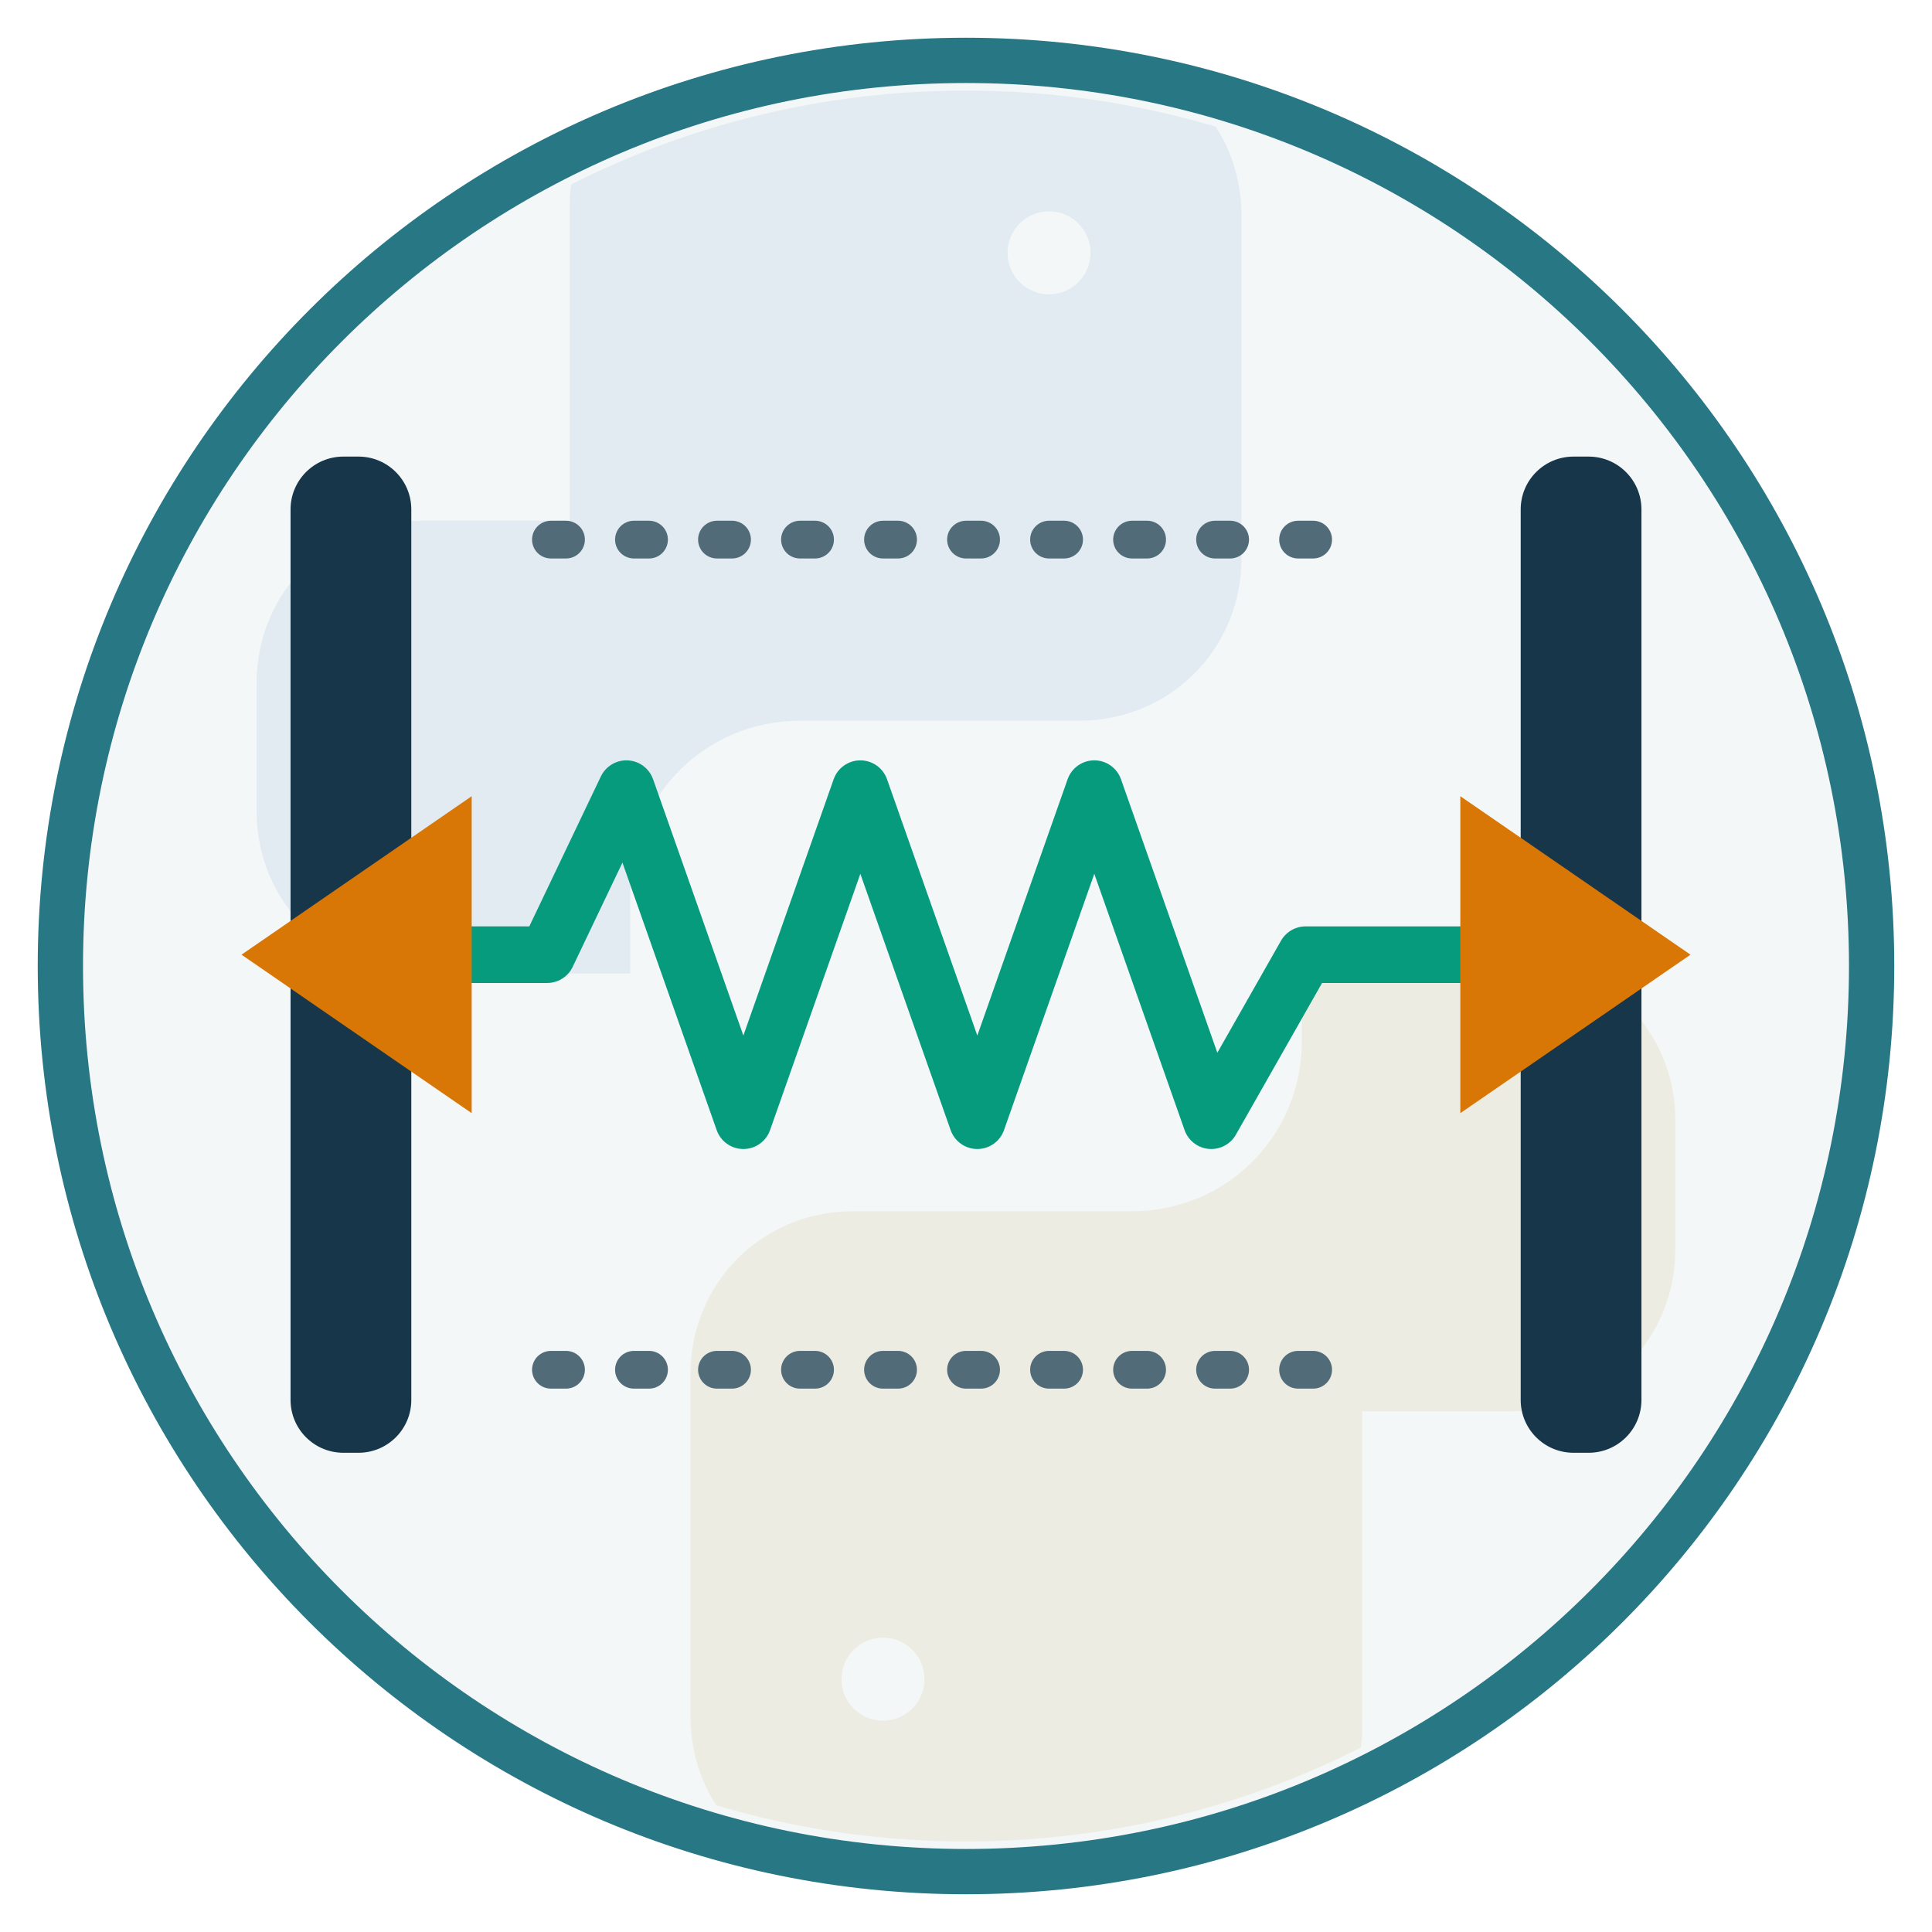
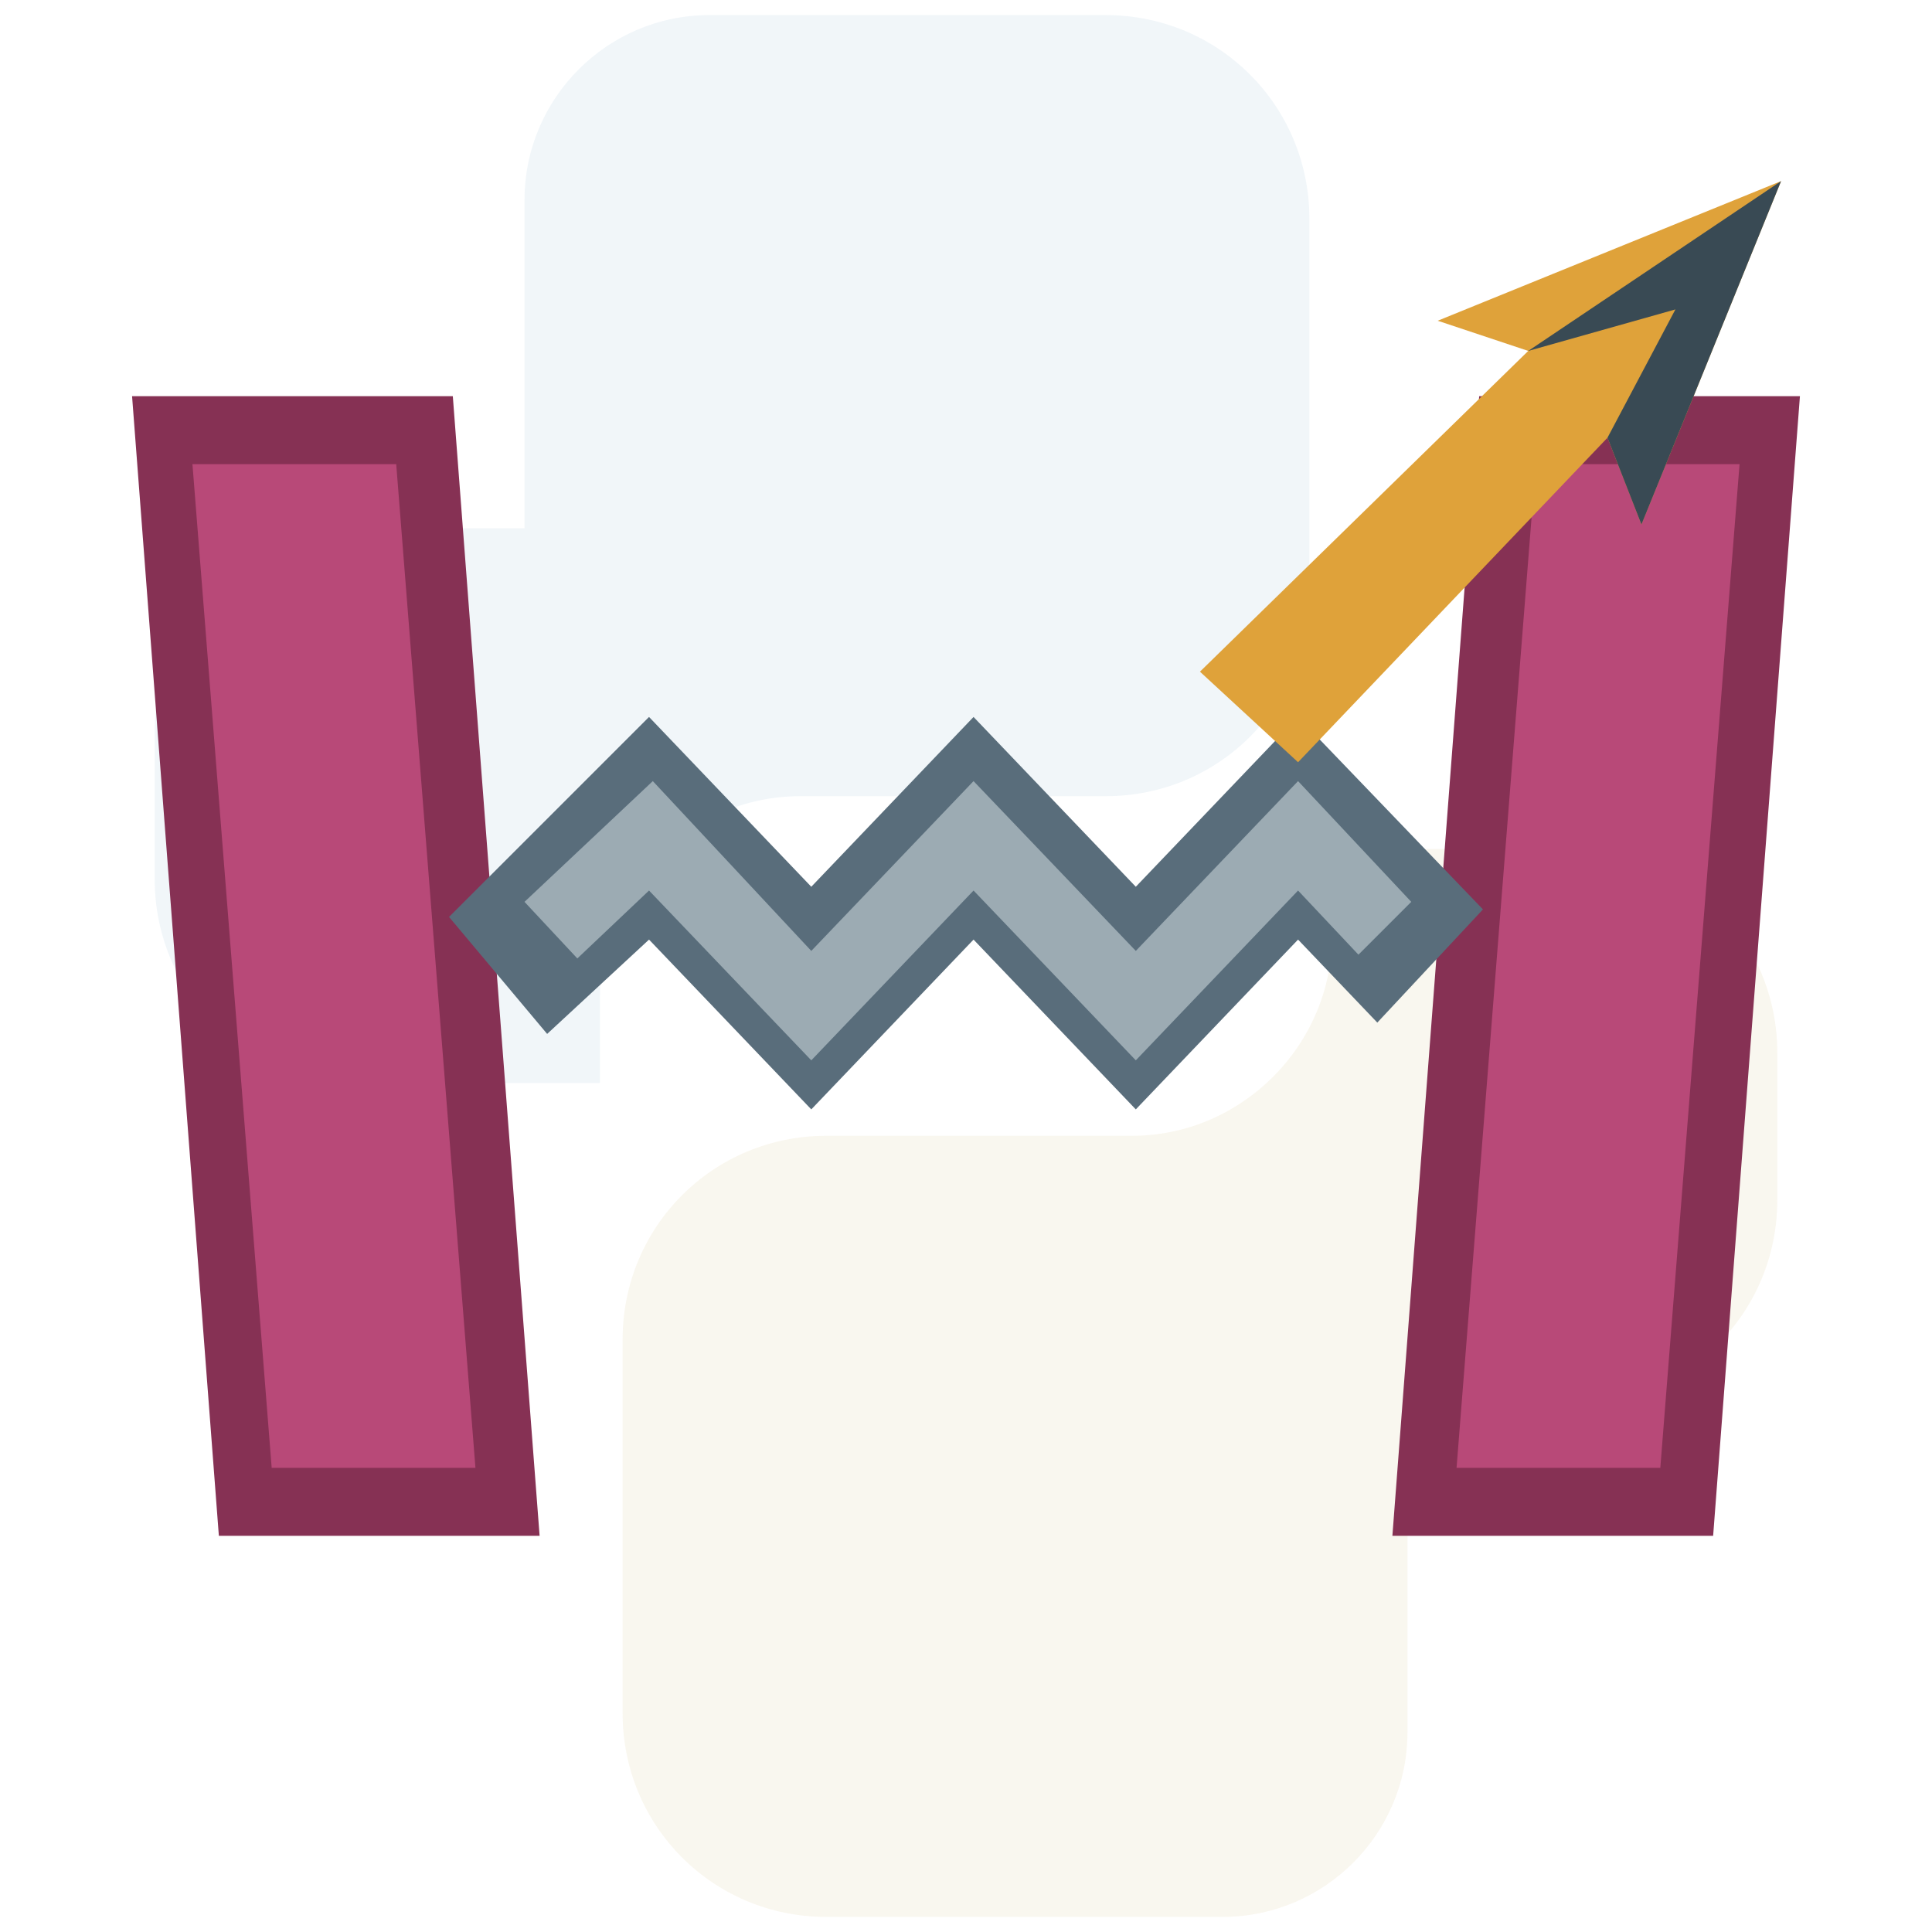
<svg xmlns="http://www.w3.org/2000/svg" viewBox="0 0 512 512" role="img" aria-labelledby="title description">
-   <defs>
-     <clipPath id="badge-clip">
-       <circle cx="256" cy="256" r="232" />
-     </clipPath>
-   </defs>
  <style>
-     :root {
-       color-scheme: light dark;
-     }
- 
-     .badge {
-       fill: #f4f7f8;
-       stroke: #277785;
-     }
- 
-     .badge-fill {
-       fill: #f4f7f8;
-     }
- 
-     .badge-stroke {
-       stroke: #f4f7f8;
-     }
- 
-     .language-mark {
-       fill: #17364a;
-       opacity: 0.06;
-     }
- 
-     .python-upper {
-       fill: #2874a6;
-       opacity: 0.09;
-     }
- 
-     .python-lower {
-       fill: #a77b00;
-       opacity: 0.09;
-     }
- 
-     .python-eye {
-       fill: #f4f7f8;
-     }
- 
-     .accent-fill {
-       fill: #079b7e;
-     }
- 
-     .accent-stroke {
-       stroke: #079b7e;
-     }
- 
-     .solid-fill {
-       fill: #17364a;
-     }
- 
-     .solid-stroke {
-       stroke: #17364a;
-     }
- 
-     .muted-fill {
-       fill: #526b78;
-     }
- 
-     .muted-stroke {
-       stroke: #526b78;
-     }
- 
-     .warm-fill {
-       fill: #d97706;
-     }
- 
-     .warm-stroke {
-       stroke: #d97706;
-     }
- 
+     :root { color-scheme: light dark; }
+     .language-mark { fill: #17323d; opacity: 0.07; } .python-upper { fill: #2874a6; opacity: 0.07; } .python-lower { fill: #aa8108; opacity: 0.07; }
+     .primary { fill: #596d7b; } .primary-light { fill: #9cabb3; } .primary-shade { fill: #394a54; }
+     .secondary { fill: #b84978; } .secondary-light { fill: #e384ad; } .secondary-shade { fill: #863154; }
+     .accent { fill: #dfa23a; } .neutral { fill: #29393f; } .shadow { fill: #14262c; opacity: 0.22; }
    @media (prefers-color-scheme: dark) {
-       .badge {
-         fill: #0d2638;
-         stroke: #277785;
-       }
- 
-       .badge-fill {
-         fill: #0d2638;
-       }
- 
-       .badge-stroke {
-         stroke: #0d2638;
-       }
- 
-       .language-mark {
-         fill: #edf2f3;
-         opacity: 0.07;
-       }
- 
-       .python-upper {
-         fill: #79b7df;
-         opacity: 0.1;
-       }
- 
-       .python-lower {
-         fill: #f0c84b;
-         opacity: 0.1;
-       }
- 
-       .python-eye {
-         fill: #0d2638;
-       }
- 
-       .accent-fill {
-         fill: #43d6b1;
-       }
- 
-       .accent-stroke {
-         stroke: #43d6b1;
-       }
- 
-       .solid-fill {
-         fill: #edf2f3;
-       }
- 
-       .solid-stroke {
-         stroke: #edf2f3;
-       }
- 
-       .muted-fill {
-         fill: #8fa2aa;
-       }
- 
-       .muted-stroke {
-         stroke: #8fa2aa;
-       }
- 
-       .warm-fill {
-         fill: #f6b73c;
-       }
- 
-       .warm-stroke {
-         stroke: #f6b73c;
-       }
+       .language-mark { fill: #edf6f3; opacity: 0.08; } .python-upper { fill: #7ec5ed; opacity: 0.08; } .python-lower { fill: #f1ca50; opacity: 0.08; }
+       .primary { fill: #99abb4; } .primary-light { fill: #cfd9dc; } .primary-shade { fill: #687b83; }
+       .secondary { fill: #e36da0; } .secondary-light { fill: #ffacd0; } .secondary-shade { fill: #ae4778; }
+       .accent { fill: #f2c45d; } .neutral { fill: #e5efec; } .shadow { fill: #02090b; opacity: 0.34; }
    }
  </style>
-   <circle class="badge" cx="256" cy="256" r="240" stroke-width="12" />
-   <g clip-path="url(#badge-clip)">
-     <g aria-hidden="true">
-       <path class="python-upper" d="M151 54 C151 32 169 14 191 14 H286 C310 14 329 33 329 57 V148 C329 172 310 191 286 191 H212 C187 191 167 211 167 236 V258 H111 C87 258 68 239 68 215 V181 C68 157 87 138 111 138 H151 Z" />
-       <path class="python-lower" d="M151 54 C151 32 169 14 191 14 H286 C310 14 329 33 329 57 V148 C329 172 310 191 286 191 H212 C187 191 167 211 167 236 V258 H111 C87 258 68 239 68 215 V181 C68 157 87 138 111 138 H151 Z" transform="rotate(180 256 256)" />
-       <circle class="python-eye" cx="278" cy="67" r="11" />
-       <circle class="python-eye" cx="234" cy="445" r="11" />
-     </g>
-     <rect class="solid-fill" x="77" y="121" width="32" height="264" rx="14" />
-     <rect class="solid-fill" x="403" y="121" width="32" height="264" rx="14" />
-     <path class="accent-stroke" d="M110 253 H145 L166 209 L197 297 L228 209 L259 297 L290 209 L321 297 L346 253 H402" fill="none" stroke-width="15" stroke-linejoin="round" stroke-linecap="round" />
-     <path class="warm-fill" d="M64 253 L125 211 V295 Z M448 253 L387 211 V295 Z" />
-     <path class="muted-stroke" d="M146 143 H365 M146 363 H365" fill="none" stroke-width="10" stroke-linecap="round" stroke-dasharray="4 18" />
+   <g aria-hidden="true">
+     <path class="python-upper" d="M139 53 C139 26 161 4 188 4 H293 C323 4 347 28 347 58 V157 C347 187 323 211 293 211 H212 C183 211 159 235 159 264 V287 H95 C65 287 41 263 41 233 V194 C41 164 65 140 95 140 H139 Z" />
+     <path class="python-lower" d="M139 53 C139 26 161 4 188 4 H293 C323 4 347 28 347 58 V157 C347 187 323 211 293 211 H212 C183 211 159 235 159 264 V287 H95 C65 287 41 263 41 233 V194 C41 164 65 140 95 140 H139 Z" transform="rotate(180 256 256)" />
+   </g>
+   <g aria-hidden="true">
+     <path class="secondary-shade" d="M35 105 L120 105 L143 407 L58 407 Z" />
+     <path class="secondary" d="M51 123 L105 123 L126 389 L72 389 Z" />
+     <path class="secondary-shade" d="M392 105 L477 105 L454 407 L369 407 Z" />
+     <path class="secondary" d="M407 123 L461 123 L440 389 L386 389 Z" />
+     <path class="primary" d="M119 243 L172 190 L215 235 L258 190 L301 235 L344 190 L393 241 L365 271 L344 249 L301 294 L258 249 L215 294 L172 249 L145 274 Z" />
+     <path class="primary-light" d="M139 239 L173 207 L215 252 L258 207 L301 252 L344 207 L374 239 L360 253 L344 236 L301 281 L258 236 L215 281 L172 236 L153 254 Z" />
+     <path class="accent" d="M318 178 L405 93 L381 85 L472 48 L435 139 L426 116 L344 202 Z" />
+     <path class="primary-shade" d="M405 93 L472 48 L435 139 L426 116 L444 82 Z" />
  </g>
</svg>
